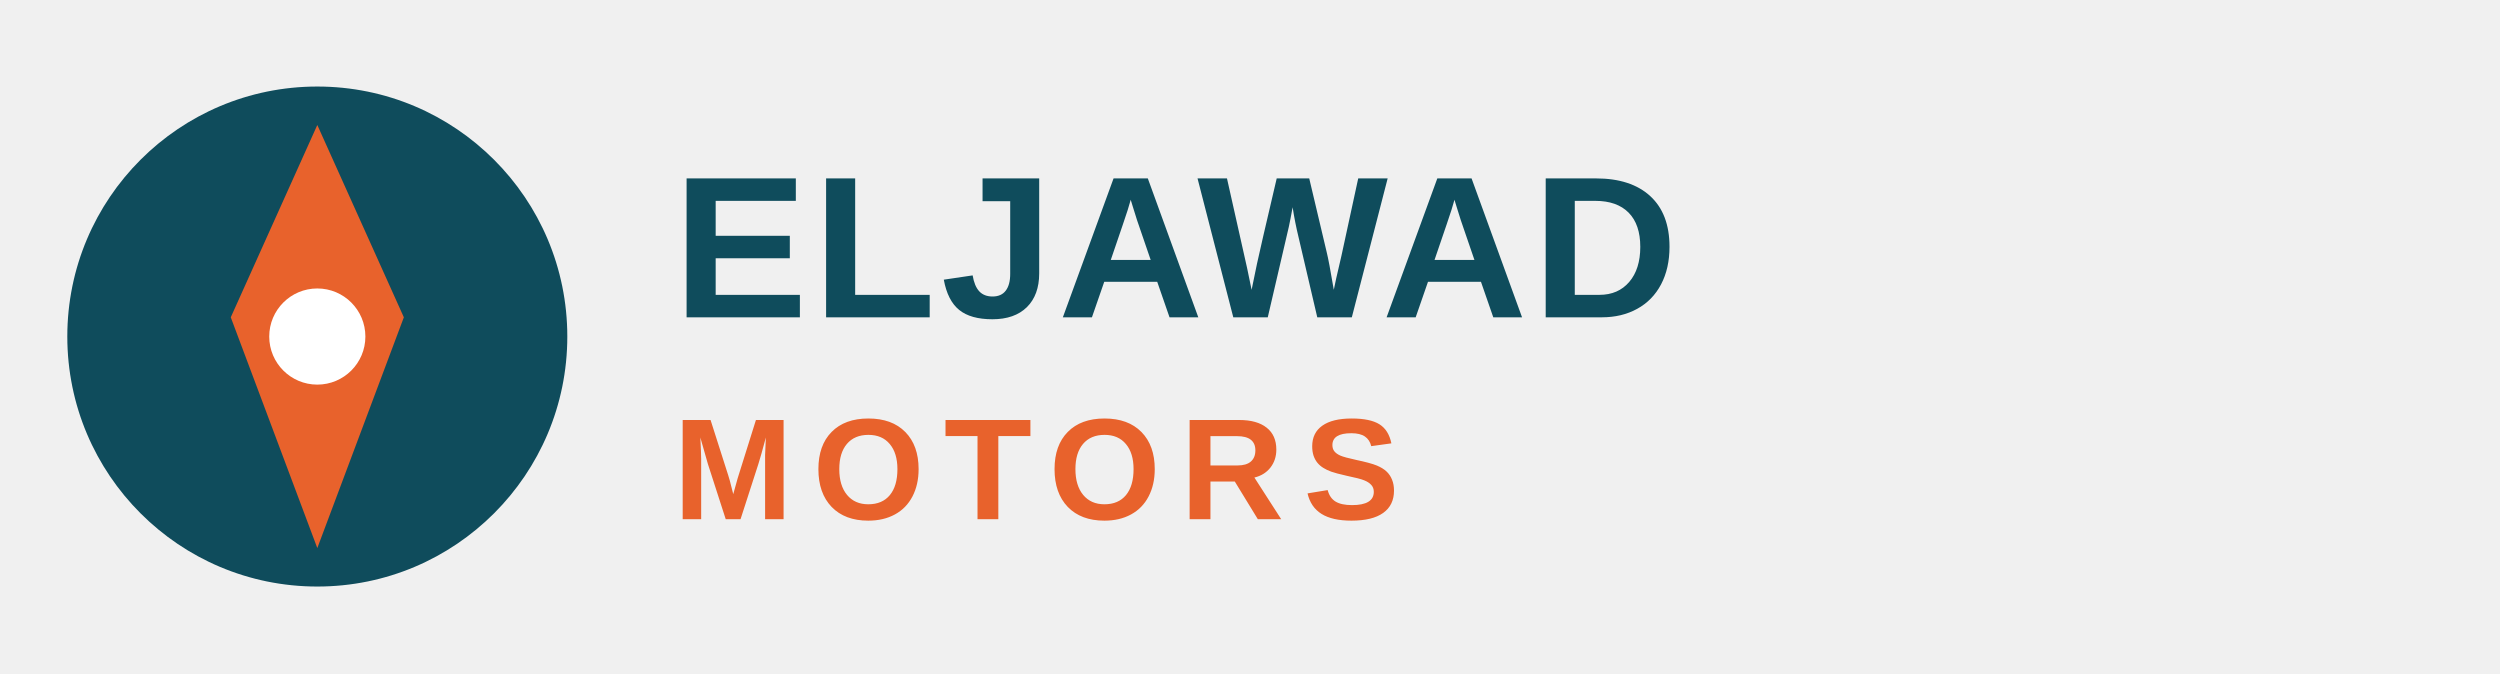
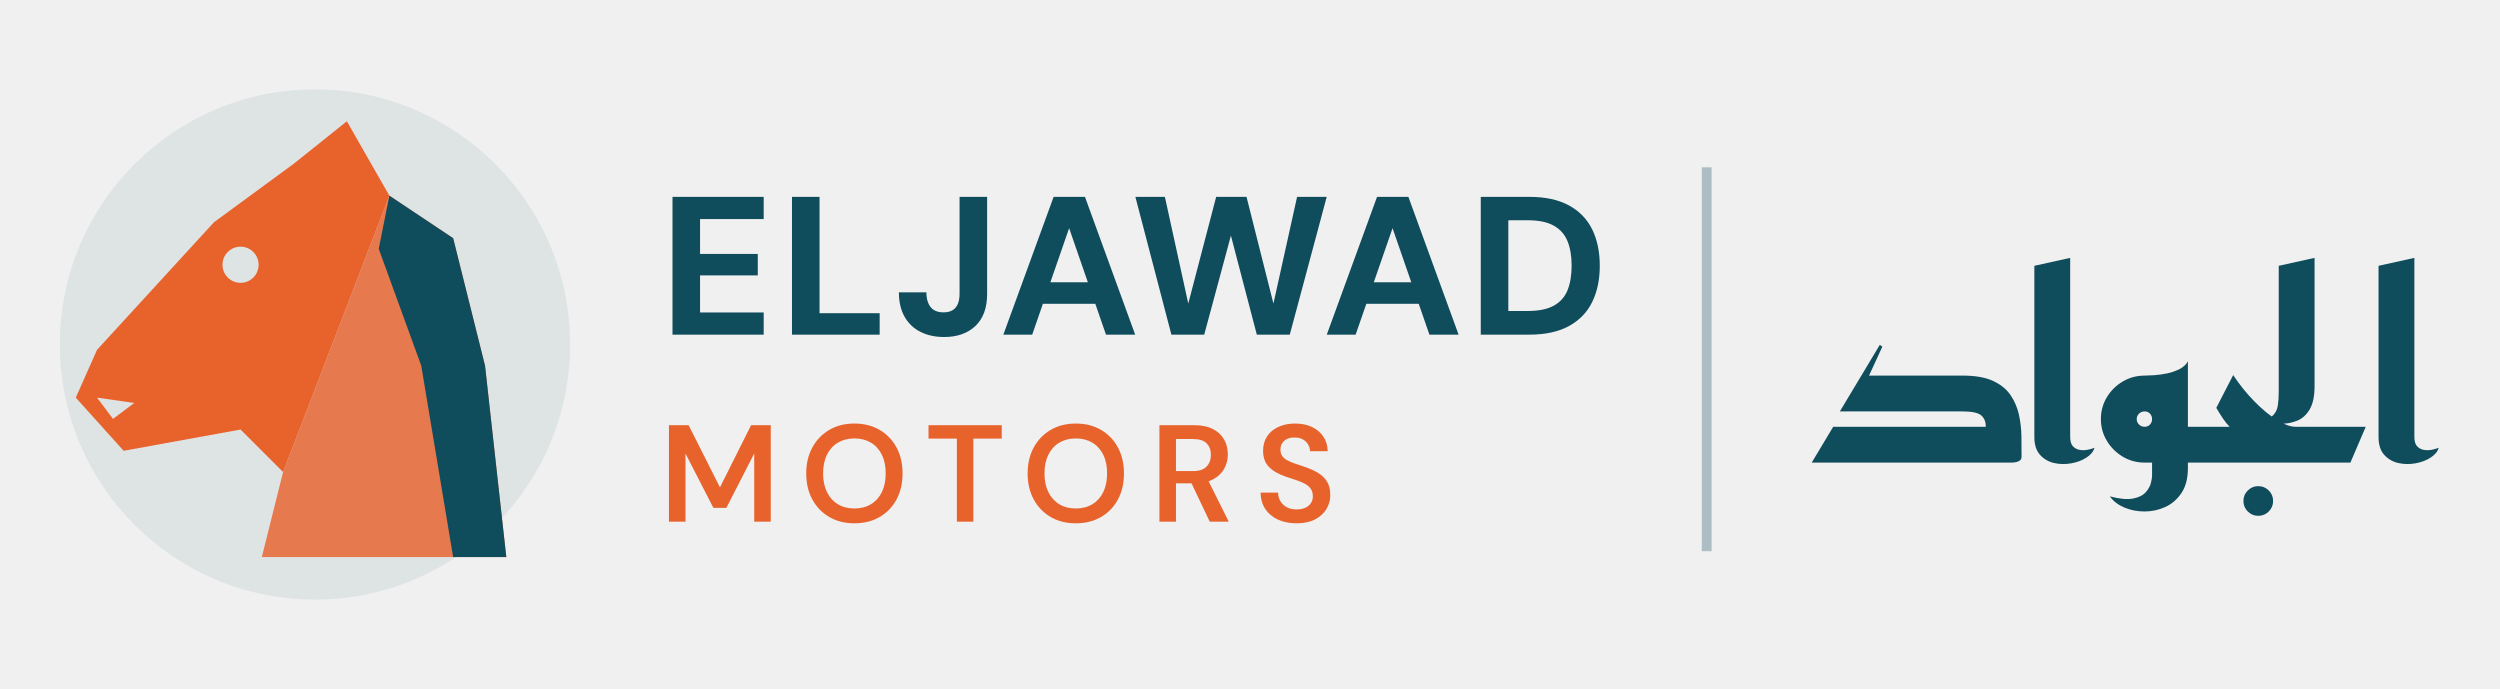
- <svg xmlns="http://www.w3.org/2000/svg" viewBox="0 0 520 140" width="520" height="140">
-   <circle cx="66" cy="70" r="52" fill="#0f4c5c" />
-   <path d="M66 26 L84 66 L66 114 L48 66 Z" fill="#e8622c" />
-   <circle cx="66" cy="70" r="10" fill="#ffffff" />
-   <text x="140" y="66" font-family="'DM Sans', Arial, sans-serif" font-size="42" font-weight="800" letter-spacing="1" fill="#0f4c5c">ELJAWAD</text>
-   <text x="140" y="108" font-family="'DM Sans', Arial, sans-serif" font-size="30" font-weight="600" letter-spacing="4" fill="#e8622c">MOTORS</text>
+ <svg xmlns="http://www.w3.org/2000/svg" viewBox="0 0 508 140" width="508" height="140" role="img" aria-label="Eljawad Motors">
+   <g transform="translate(10 16) scale(1.08)">
+     <circle cx="50" cy="50" r="48" fill="#0f4c5c" fill-opacity="0.08" />
+     <path d="M56 8 L64 22 L44 74 L36 66 L14 70 L5 60 L9 51 L31 27 L46 16 Z M32.6 35 a3.4 3.4 0 1 0 6.8 0 a3.4 3.4 0 1 0 -6.8 0 Z M9 60 L16 61 L12 64 Z" fill="#e8622c" fill-rule="evenodd" />
+     <path d="M64 22 L76 30 L82 54 L86 90 L40 90 L44 74 Z" fill="#e8622c" fill-opacity="0.82" />
+     <path d="M64 22 L76 30 L82 54 L86 90 L76 90 L70 54 L62 32 Z" fill="#0f4c5c" />
+   </g>
+   <path d="M136.651 68.0V40.0H155.181V44.511H142.251V51.593H153.981V55.961H142.251V63.489H155.181V68.0H136.651ZM160.931 68.0V40.0H166.531V63.646H178.747V68.0H160.931ZM191.856 68.48Q189.104 68.48 187.026 67.43Q184.949 66.38 183.802 64.348Q182.654 62.316 182.654 59.399H188.243Q188.243 60.67 188.626 61.591Q189.008 62.512 189.771 62.992Q190.533 63.472 191.713 63.472Q192.852 63.472 193.574 63.025Q194.297 62.578 194.64 61.735Q194.983 60.893 194.983 59.725V40.0H200.583V59.725Q200.583 63.974 198.214 66.227Q195.845 68.48 191.856 68.48ZM203.88 68.0 214.097 40.0H220.463L230.666 68.0H224.737L217.247 46.363L209.743 68.0H203.88ZM208.368 61.727 209.843 57.359H224.248L225.697 61.727H208.368ZM238.028 68.0 230.709 40.0H236.703L241.456 61.683L247.126 40.0H253.291L258.761 61.686L263.568 40.0H269.589L262.083 68.0H255.385L250.121 47.878L244.697 68.0H238.028ZM269.6 68.0 279.817 40.0H286.183L296.386 68.0H290.457L282.967 46.363L275.463 68.0H269.6ZM274.088 61.727 275.563 57.359H289.968L291.417 61.727H274.088ZM300.891 68.0V40.0H310.737Q315.616 40.0 318.806 41.739Q321.995 43.477 323.535 46.617Q325.075 49.757 325.075 54.003Q325.075 58.22 323.535 61.366Q321.995 64.511 318.811 66.256Q315.627 68.0 310.727 68.0H300.891ZM306.491 63.192H310.415Q313.808 63.192 315.761 62.096Q317.713 61.001 318.534 58.939Q319.355 56.876 319.355 54.003Q319.355 51.101 318.534 49.044Q317.713 46.988 315.761 45.872Q313.808 44.757 310.415 44.757H306.491V63.192Z" fill="#0f4c5c" />
+   <path d="M135.933 106.0V86.4H139.928L146.296 99.033L152.621 86.4H156.617V106.0H153.257V92.153L147.597 103.2H144.964L139.293 92.157V106.0H135.933ZM173.603 106.336Q170.714 106.336 168.514 105.056Q166.314 103.776 165.07 101.494Q163.826 99.212 163.826 96.2Q163.826 93.204 165.07 90.922Q166.314 88.64 168.514 87.352Q170.714 86.064 173.603 86.064Q176.53 86.064 178.738 87.352Q180.946 88.64 182.173 90.922Q183.401 93.204 183.401 96.2Q183.401 99.212 182.173 101.494Q180.946 103.776 178.738 105.056Q176.53 106.336 173.603 106.336ZM173.613 103.325Q175.537 103.325 176.97 102.464Q178.402 101.602 179.187 100.005Q179.973 98.407 179.973 96.2Q179.973 93.981 179.187 92.39Q178.402 90.798 176.97 89.944Q175.537 89.091 173.613 89.091Q171.698 89.091 170.268 89.944Q168.838 90.798 168.046 92.39Q167.253 93.981 167.253 96.2Q167.253 98.407 168.046 100.005Q168.838 101.602 170.268 102.464Q171.698 103.325 173.613 103.325ZM194.438 106.0V89.12H188.674V86.4H203.553V89.12H197.789V106.0H194.438ZM218.591 106.336Q215.702 106.336 213.502 105.056Q211.302 103.776 210.058 101.494Q208.814 99.212 208.814 96.2Q208.814 93.204 210.058 90.922Q211.302 88.64 213.502 87.352Q215.702 86.064 218.591 86.064Q221.518 86.064 223.726 87.352Q225.934 88.64 227.161 90.922Q228.389 93.204 228.389 96.2Q228.389 99.212 227.161 101.494Q225.934 103.776 223.726 105.056Q221.518 106.336 218.591 106.336ZM218.601 103.325Q220.525 103.325 221.958 102.464Q223.39 101.602 224.175 100.005Q224.961 98.407 224.961 96.2Q224.961 93.981 224.175 92.39Q223.39 90.798 221.958 89.944Q220.525 89.091 218.601 89.091Q216.686 89.091 215.256 89.944Q213.826 90.798 213.034 92.39Q212.241 93.981 212.241 96.2Q212.241 98.407 213.034 100.005Q213.826 101.602 215.256 102.464Q216.686 103.325 218.601 103.325ZM235.597 106.0V86.4H242.632Q244.974 86.4 246.494 87.199Q248.014 87.998 248.754 89.332Q249.495 90.667 249.495 92.325Q249.495 93.893 248.763 95.238Q248.032 96.583 246.502 97.396Q244.971 98.209 242.566 98.209H238.957V106.0H235.597ZM245.818 106.0 241.703 97.34H245.366L249.679 106.0H245.818ZM238.957 95.724H242.417Q244.287 95.724 245.169 94.812Q246.051 93.899 246.051 92.423Q246.051 90.953 245.185 90.082Q244.319 89.211 242.401 89.211H238.957V95.724ZM263.476 106.336Q261.343 106.336 259.695 105.587Q258.047 104.838 257.115 103.438Q256.184 102.038 256.149 100.097H259.702Q259.725 101.059 260.176 101.834Q260.627 102.609 261.458 103.061Q262.289 103.514 263.465 103.514Q264.479 103.514 265.22 103.184Q265.961 102.854 266.364 102.255Q266.768 101.655 266.768 100.854Q266.768 99.898 266.321 99.288Q265.875 98.678 265.108 98.271Q264.341 97.864 263.35 97.543Q262.358 97.222 261.273 96.853Q259.005 96.08 257.832 94.86Q256.659 93.64 256.659 91.614Q256.659 89.902 257.476 88.663Q258.293 87.424 259.766 86.744Q261.239 86.064 263.166 86.064Q265.123 86.064 266.59 86.758Q268.058 87.452 268.905 88.711Q269.753 89.97 269.788 91.681H266.2Q266.188 90.974 265.82 90.34Q265.453 89.707 264.767 89.305Q264.081 88.903 263.105 88.903Q262.273 88.875 261.609 89.166Q260.946 89.457 260.565 90.006Q260.184 90.556 260.184 91.367Q260.184 92.145 260.543 92.658Q260.903 93.17 261.569 93.53Q262.235 93.89 263.126 94.197Q264.017 94.504 265.08 94.854Q266.543 95.342 267.73 96.028Q268.917 96.714 269.616 97.801Q270.316 98.888 270.316 100.633Q270.316 102.137 269.533 103.435Q268.751 104.733 267.237 105.535Q265.723 106.336 263.476 106.336Z" fill="#e8622c" />
+   <rect x="345.8" y="34" width="2" height="78" fill="#0f4c5c" fill-opacity="0.3" />
+   <path d="M368.14 94.0 372.508 86.72H403.5Q403.552 85.316 402.642 84.458Q401.732 83.6 398.82 83.6H373.86L381.972 70.08L382.492 70.444L379.788 76.32H398.82Q402.668 76.32 405.008 77.412Q407.348 78.504 408.57 80.324Q409.792 82.144 410.26 84.328Q410.728 86.512 410.754 88.722Q410.78 90.932 410.78 92.804Q410.78 93.428 410.26 93.688Q409.74 93.948 409.22 93.974Q408.7 94.0 408.7 94.0H368.14ZM425.6 90.984Q425.288 92.128 423.962 92.986Q422.636 93.844 420.842 94.156Q419.048 94.468 417.358 94.078Q415.668 93.688 414.524 92.414Q413.38 91.14 413.38 88.8V54.012L420.66 52.4V88.8Q420.66 90.1 421.232 90.698Q421.804 91.296 422.636 91.426Q423.468 91.556 424.3 91.374Q425.132 91.192 425.6 90.984ZM435.636 94.0 437.196 86.72H447.44V94.0H435.636ZM428.72 100.864Q431.684 101.644 433.426 101.306Q435.168 100.968 436.0 100.032Q436.832 99.096 437.066 98.134Q437.3 97.172 437.3 96.704V87.344L444.58 85.16V95.144Q444.58 98.222 443.28 100.167Q441.98 102.112 439.978 103.022Q437.976 103.932 435.766 103.932Q433.556 103.932 431.658 103.126Q429.76 102.32 428.72 100.864ZM444.58 85.16 435.792 76.32Q436.468 76.32 437.716 76.242Q438.964 76.164 440.342 75.878Q441.72 75.592 442.89 74.994Q444.06 74.396 444.58 73.408V85.16ZM435.806 94.0Q433.375 94.0 431.36 92.804Q429.344 91.608 428.122 89.59Q426.9 87.572 426.9 85.173Q426.9 82.716 428.122 80.702Q429.345 78.689 431.372 77.504Q433.4 76.32 435.818 76.32Q438.236 76.32 440.212 77.516Q442.188 78.712 443.384 80.705Q444.58 82.698 444.58 85.16Q444.58 87.604 443.384 89.606Q442.188 91.608 440.212 92.804Q438.236 94.0 435.806 94.0ZM435.791 86.72Q436.468 86.72 436.884 86.268Q437.3 85.815 437.3 85.16Q437.3 84.505 436.884 84.052Q436.468 83.6 435.791 83.6Q435.115 83.6 434.647 84.052Q434.18 84.505 434.18 85.16Q434.18 85.815 434.647 86.268Q435.115 86.72 435.791 86.72ZM458.88 104.816Q457.632 104.816 456.748 103.932Q455.864 103.048 455.864 101.8Q455.864 100.552 456.748 99.668Q457.632 98.784 458.88 98.784Q460.128 98.784 461.012 99.668Q461.896 100.552 461.896 101.8Q461.896 103.048 461.012 103.932Q460.128 104.816 458.88 104.816ZM445.36 94.0V86.72H453.056Q452.38 86.044 451.73 85.082Q451.08 84.12 450.352 82.872L453.784 76.216Q455.708 79.128 458.048 81.52Q460.388 83.912 462.624 85.316Q464.86 86.72 466.472 86.72H480.72L477.6 94.0H445.36ZM459.4 85.42Q461.116 85.16 461.896 84.38Q462.676 83.6 462.858 82.378Q463.04 81.156 463.04 79.648V54.012L470.32 52.4V78.4Q470.32 81.52 469.332 83.184Q468.344 84.848 466.81 85.472Q465.276 86.096 463.664 86.096Q462.416 86.096 461.194 85.862Q459.972 85.628 459.4 85.42ZM495.54 90.984Q495.228 92.128 493.902 92.986Q492.576 93.844 490.782 94.156Q488.988 94.468 487.298 94.078Q485.608 93.688 484.464 92.414Q483.32 91.14 483.32 88.8V54.012L490.6 52.4V88.8Q490.6 90.1 491.172 90.698Q491.744 91.296 492.576 91.426Q493.408 91.556 494.24 91.374Q495.072 91.192 495.54 90.984Z" fill="#0f4c5c" />
</svg>
